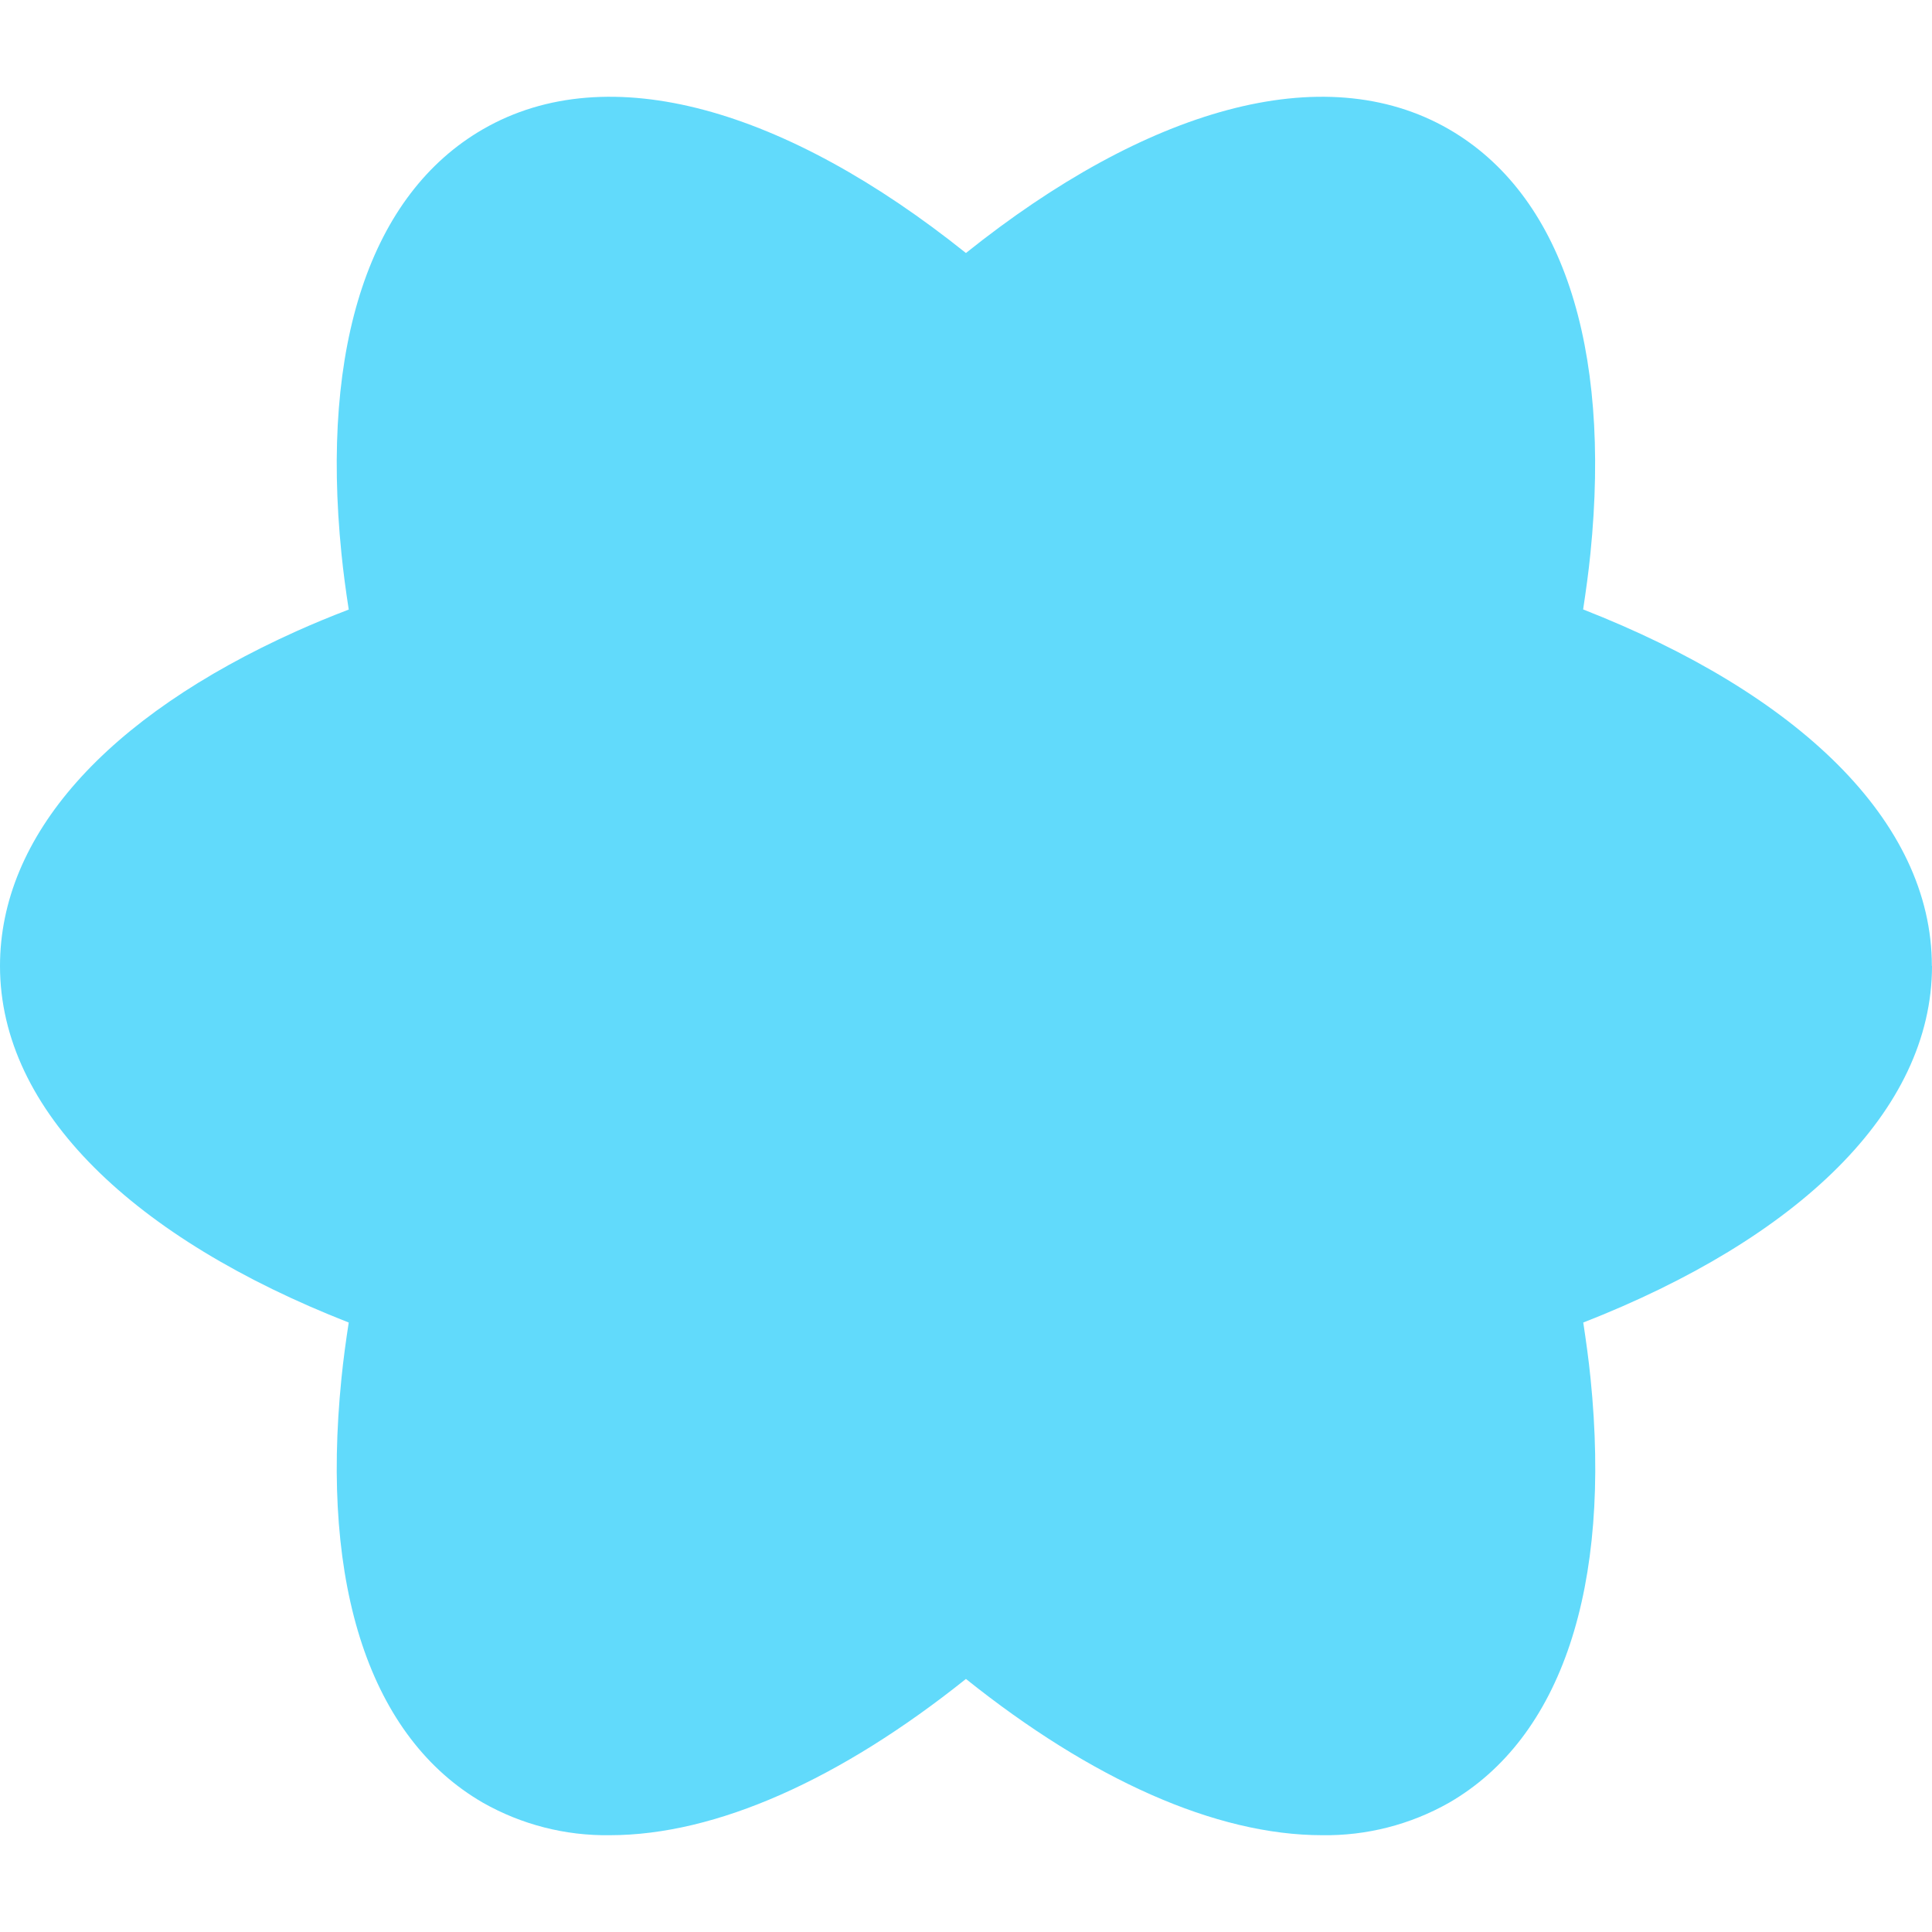
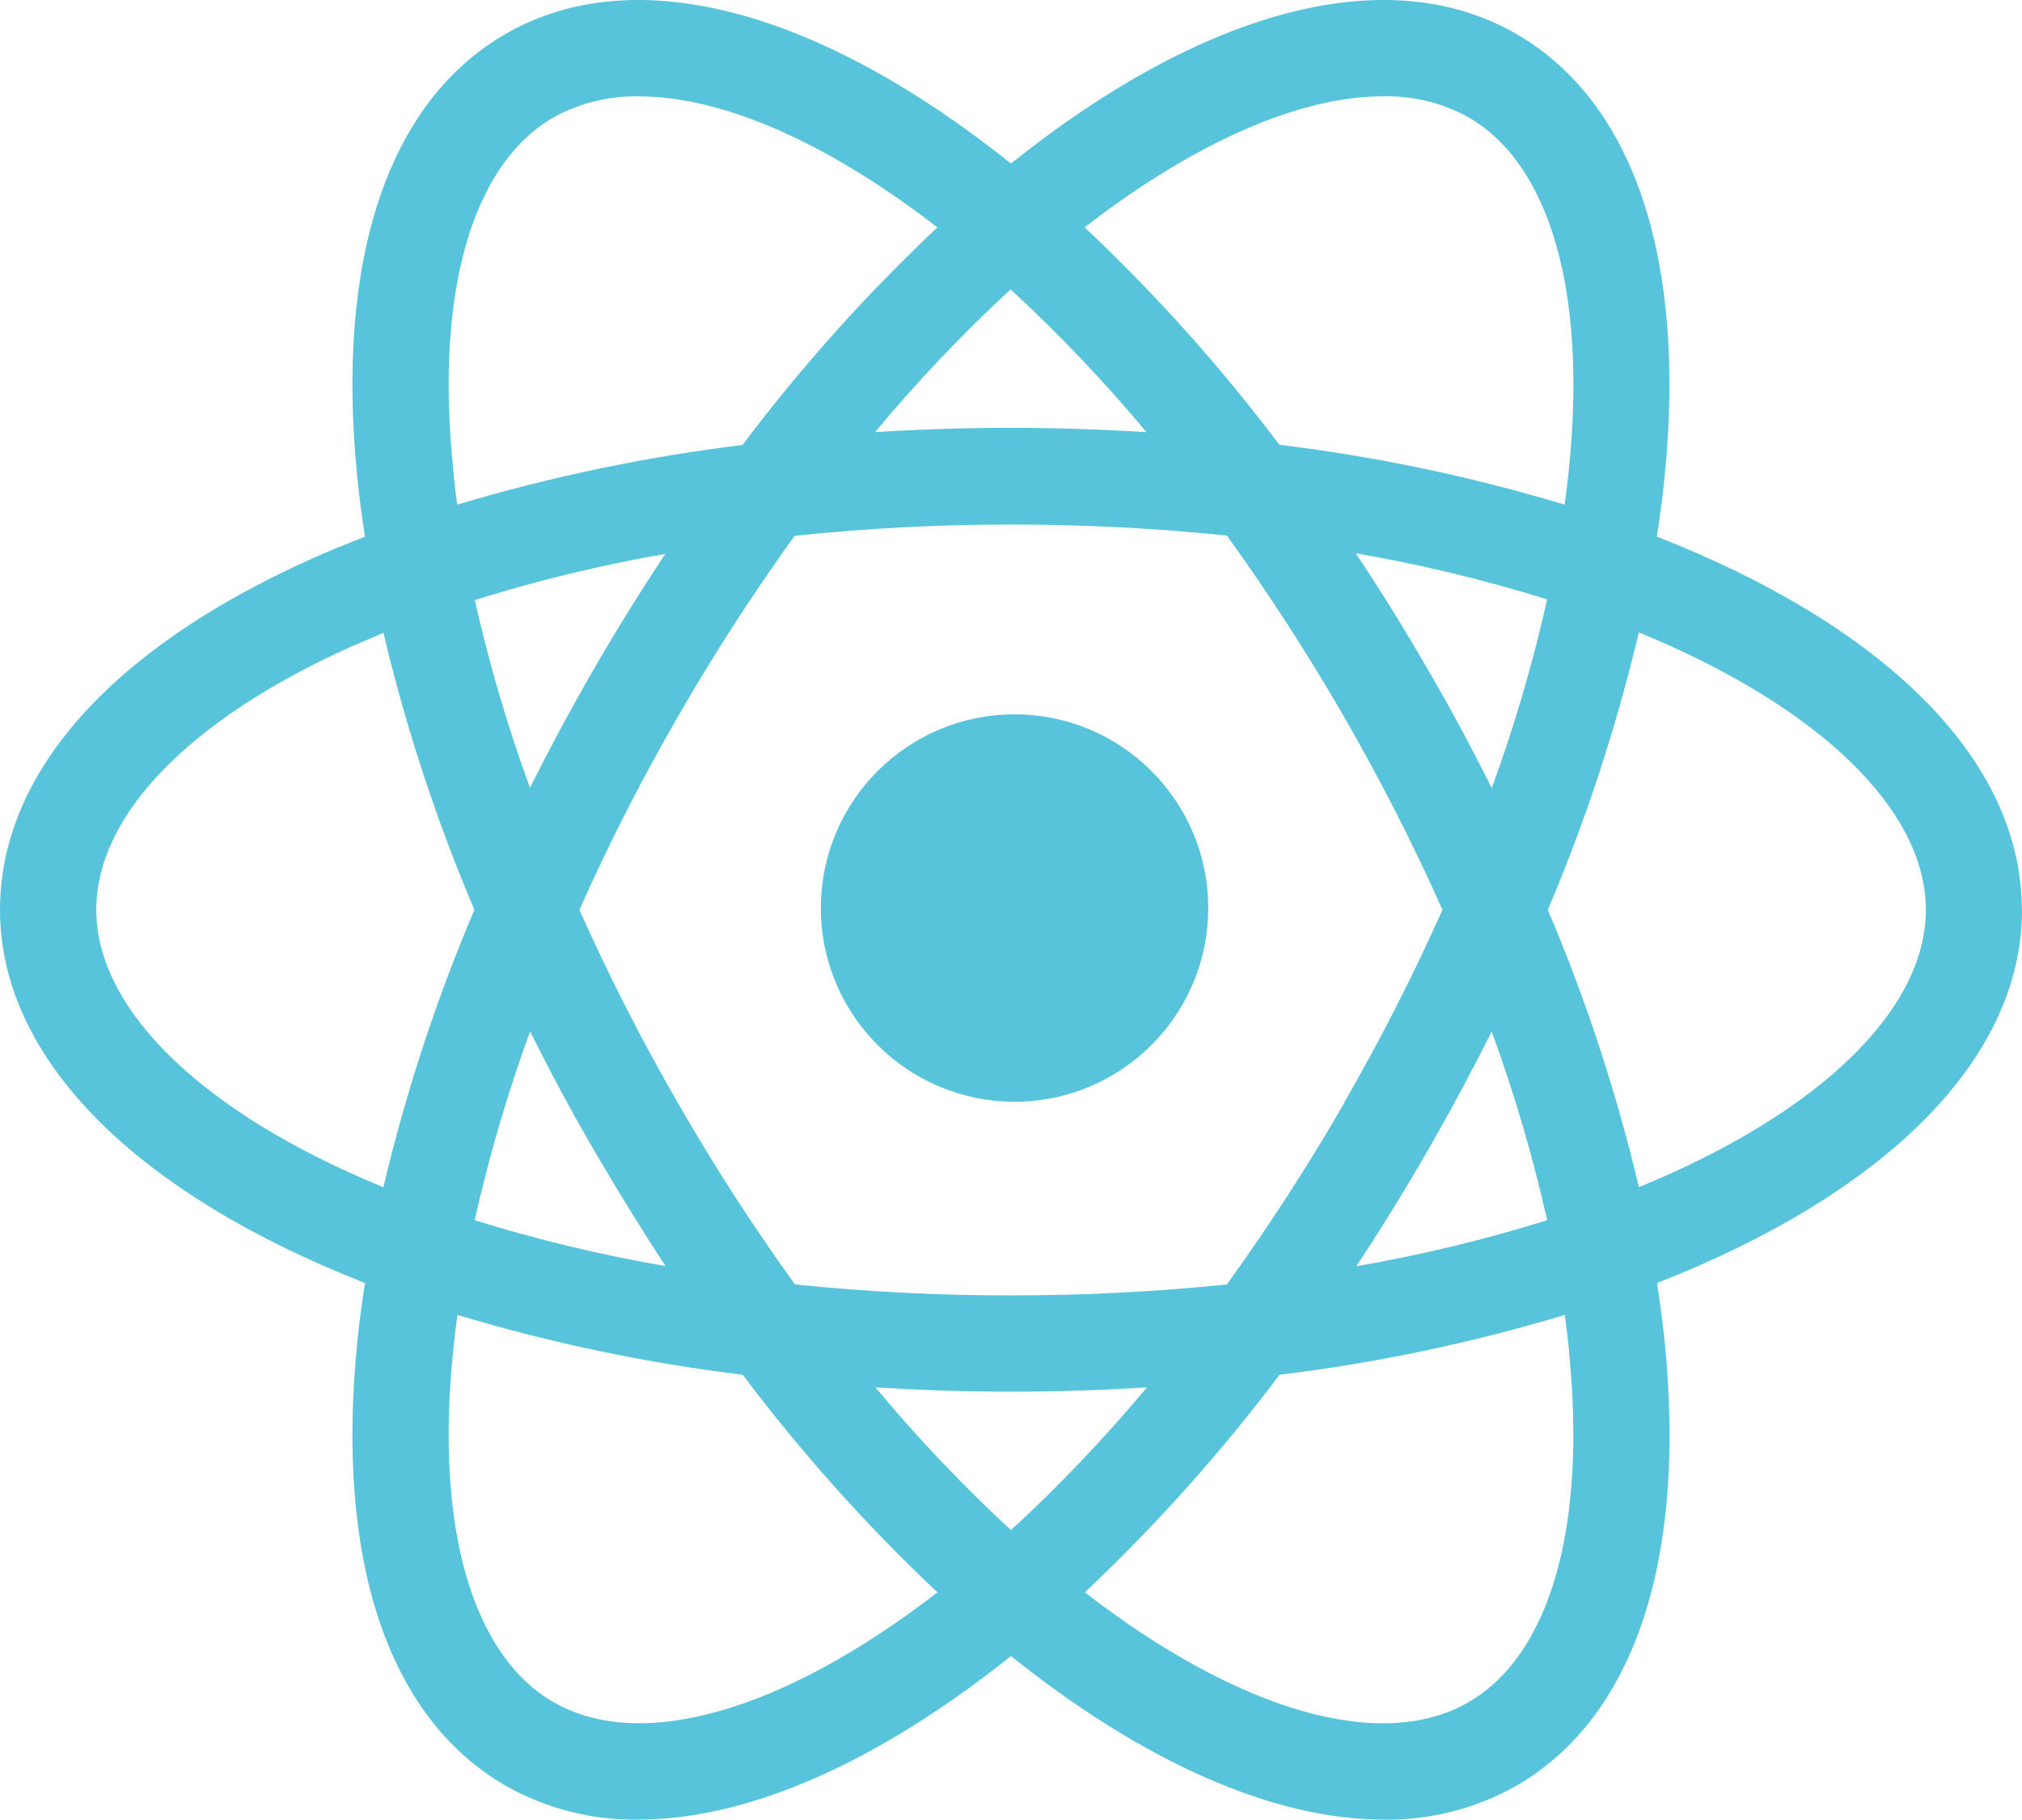
- <svg xmlns="http://www.w3.org/2000/svg" width="1024" height="1024" viewBox="0 0 569 512">
-   <g fill="none" fill-rule="evenodd">
-     <g transform="translate(-227,-256)" fill="#61DAFB" fill-rule="nonzero">
-       <g transform="translate(227,256)">
-         <path d="M285.5,201 C255.4,201 231,225.4 231,255.5 C231,285.6 255.4,310 285.5,310 C315.6,310 340,285.6 340,255.5 C340,225.4 315.6,201 285.5,201" />
-         <path d="M568.96,255.994 C568.96,213.208 529.338,175.681 466.252,150.985 C467.095,145.424 467.857,139.922 468.399,134.521 C474.622,73.042 459.809,28.669 426.71,9.554 C389.677,-11.829 337.37,3.691 284.48,46.016 C231.59,3.691 179.283,-11.829 142.25,9.554 C109.151,28.669 94.338,73.042 100.561,134.521 C101.102,139.922 101.845,145.444 102.708,151.025 C97.449,153.033 92.291,155.161 87.333,157.39 C31.011,182.709 0,217.765 0,255.994 C0,298.781 39.622,336.307 102.708,361.004 C101.845,366.565 101.102,372.067 100.561,377.468 C94.338,438.947 109.151,483.32 142.25,502.435 C153.63,508.888 166.524,512.187 179.604,511.992 C210.956,511.992 247.568,495.488 284.48,465.973 C321.372,495.488 358.004,511.992 389.396,511.992 C402.475,512.184 415.369,508.885 426.75,502.435 C459.849,483.32 474.662,438.947 468.439,377.468 C467.898,372.067 467.135,366.565 466.292,361.004 C529.378,336.347 569,298.761 569,255.994" />
+ <svg xmlns="http://www.w3.org/2000/svg" width="569px" height="512px" viewBox="0 0 569 512" version="1.1">
+   <g id="Page-1" stroke="none" stroke-width="1" fill="none" fill-rule="evenodd">
+     <g id="Artboard-Copy-7" transform="translate(-227, -256)" fill="#58C4DC" fill-rule="nonzero">
+       <g id="React-Logo-Filled-(1)" transform="translate(227, 256)">
+         <path d="M285.5,201 C255.4,201 231,225.4 231,255.5 C231,285.6 255.4,310 285.5,310 C315.6,310 340,285.6 340,255.5 C340,225.4 315.6,201 285.5,201" id="Path" />
+         <path d="M568.96,255.994 C568.96,213.208 529.338,175.681 466.252,150.985 C467.095,145.424 467.857,139.922 468.399,134.521 C474.622,73.042 459.809,28.669 426.71,9.554 C389.677,-11.829 337.37,3.691 284.48,46.016 C231.59,3.691 179.283,-11.829 142.25,9.554 C109.151,28.669 94.338,73.042 100.561,134.521 C101.102,139.922 101.845,145.444 102.708,151.025 C97.449,153.033 92.291,155.161 87.333,157.39 C31.011,182.709 0,217.765 0,255.994 C0,298.781 39.622,336.307 102.708,361.004 C101.845,366.565 101.102,372.067 100.561,377.468 C94.338,438.947 109.151,483.32 142.25,502.435 C153.63,508.888 166.524,512.187 179.604,511.992 C210.956,511.992 247.568,495.488 284.48,465.973 C321.372,495.488 358.004,511.992 389.396,511.992 C402.475,512.184 415.369,508.885 426.75,502.435 C459.849,483.32 474.662,438.947 468.439,377.468 C467.898,372.067 467.135,366.565 466.292,361.004 C529.378,336.347 569,298.761 569,255.994 M389.155,27.103 C397.565,26.9 405.878,28.937 413.242,33.006 C436.224,46.277 446.541,82.278 441.523,131.77 C441.182,135.143 440.78,138.557 440.299,141.99 C414.067,134.088 387.206,128.452 360.011,125.145 C343.525,103.224 325.193,82.756 305.214,63.966 C336.587,39.712 366.032,27.103 389.135,27.103 M378.356,310.206 C368.205,327.831 357.151,344.92 345.238,361.405 C325.045,363.48 304.759,364.512 284.46,364.497 C264.168,364.511 243.888,363.479 223.702,361.405 C211.821,344.919 200.8,327.83 190.684,310.206 C180.533,292.629 171.307,274.534 163.045,255.994 C171.307,237.455 180.533,219.359 190.684,201.783 C200.784,184.229 211.771,167.201 223.602,150.764 C243.825,148.638 264.146,147.579 284.48,147.592 C304.772,147.58 325.052,148.612 345.238,150.684 C357.109,167.146 368.136,184.201 378.276,201.783 C388.419,219.364 397.645,237.458 405.915,255.994 C397.645,274.53 388.419,292.625 378.276,310.206 M419.725,290.127 C426.095,307.504 431.325,325.277 435.381,343.335 C417.78,348.824 399.837,353.15 381.668,356.285 C388.573,345.871 395.264,335.036 401.74,323.778 C408.143,312.655 414.145,301.431 419.805,290.208 M246.363,390.378 C258.848,391.141 271.594,391.583 284.5,391.583 C297.406,391.583 310.232,391.141 322.737,390.378 C310.881,404.583 298.108,417.998 284.5,430.534 C270.922,418 258.182,404.585 246.363,390.378 Z M187.312,356.245 C169.137,353.124 151.188,348.811 133.579,343.335 C137.619,325.306 142.828,307.559 149.175,290.208 C154.755,301.431 160.736,312.655 167.24,323.778 C173.743,334.902 180.467,345.865 187.312,356.285 M149.175,221.761 C142.851,204.474 137.655,186.795 133.619,168.835 C151.184,163.352 169.086,159.013 187.211,155.844 C180.347,166.225 173.622,176.987 167.139,188.21 C160.656,199.434 154.735,210.517 149.074,221.761 M322.617,121.591 C310.132,120.828 297.386,120.386 284.38,120.386 C271.48,120.386 258.768,120.788 246.243,121.591 C258.061,107.384 270.801,93.969 284.38,81.434 C297.992,93.966 310.766,107.38 322.617,121.591 Z M401.7,188.21 C395.197,176.94 388.473,166.097 381.528,155.684 C399.744,158.819 417.734,163.152 435.381,168.654 C431.332,186.681 426.122,204.427 419.785,221.781 C414.205,210.557 408.204,199.334 401.72,188.23 M127.517,131.79 C122.439,82.318 132.816,46.297 155.779,33.026 C163.145,28.963 171.456,26.926 179.865,27.123 C202.968,27.123 232.413,39.732 263.786,63.986 C243.794,82.79 225.448,103.271 208.949,125.205 C181.762,128.528 154.904,134.143 128.661,141.99 C128.2,138.557 127.778,135.164 127.457,131.79 M98.453,182.106 C101.544,180.768 104.695,179.429 107.907,178.091 C114.221,204.736 122.782,230.797 133.499,255.994 C122.762,281.241 114.193,307.357 107.887,334.059 C56.743,313.077 27.097,284.004 27.097,255.994 C27.097,229.451 53.191,202.526 98.453,182.106 Z M155.779,478.963 C132.816,465.691 122.439,429.671 127.517,380.198 C127.838,376.825 128.26,373.432 128.721,369.978 C154.954,377.879 181.815,383.514 209.009,386.824 C225.5,408.753 243.832,429.233 263.806,448.043 C220.069,481.834 180.106,492.978 155.839,478.963 M441.503,380.198 C446.521,429.691 436.204,465.691 413.221,478.963 C388.975,493.018 348.991,481.834 305.274,448.043 C325.241,429.233 343.567,408.752 360.051,386.824 C387.246,383.517 414.107,377.881 440.339,369.978 C440.82,373.432 441.222,376.825 441.563,380.198 M461.193,334.018 C454.869,307.333 446.294,281.231 435.562,255.994 C446.29,230.744 454.858,204.629 461.173,177.93 C512.216,198.912 541.943,227.985 541.943,255.994 C541.943,284.004 512.297,313.077 461.153,334.059" id="Shape" />
      </g>
    </g>
  </g>
</svg>
